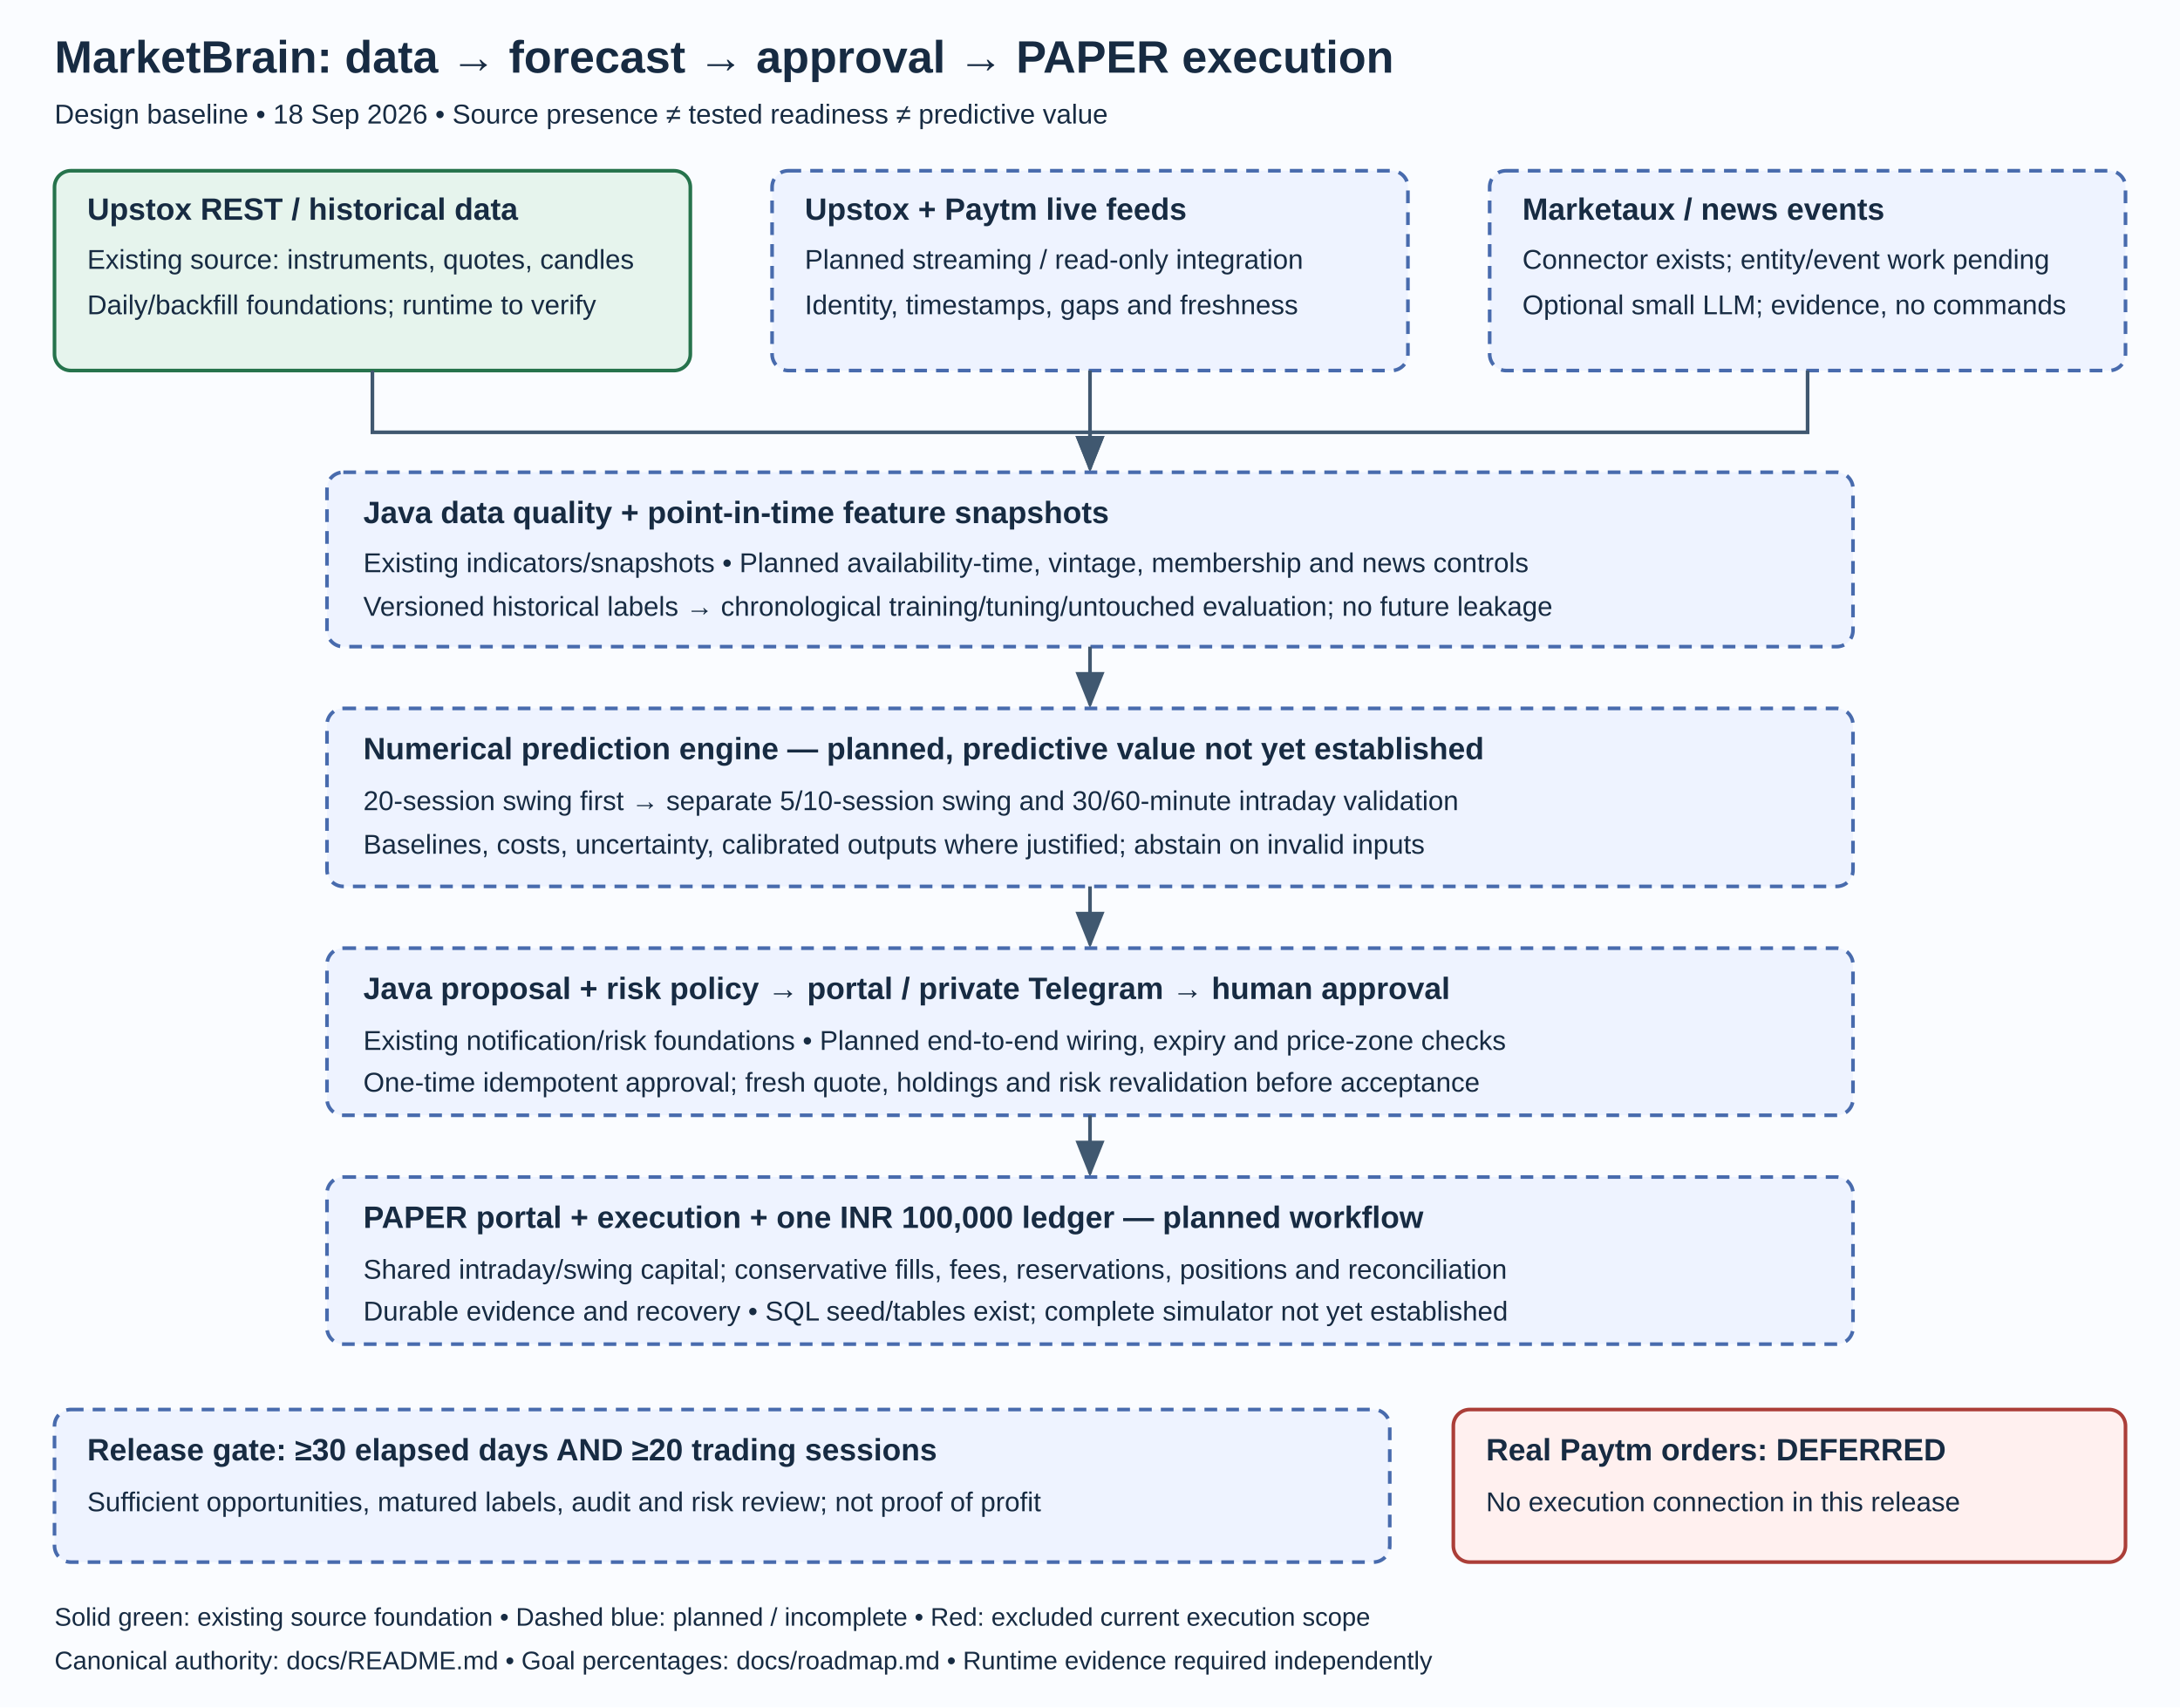
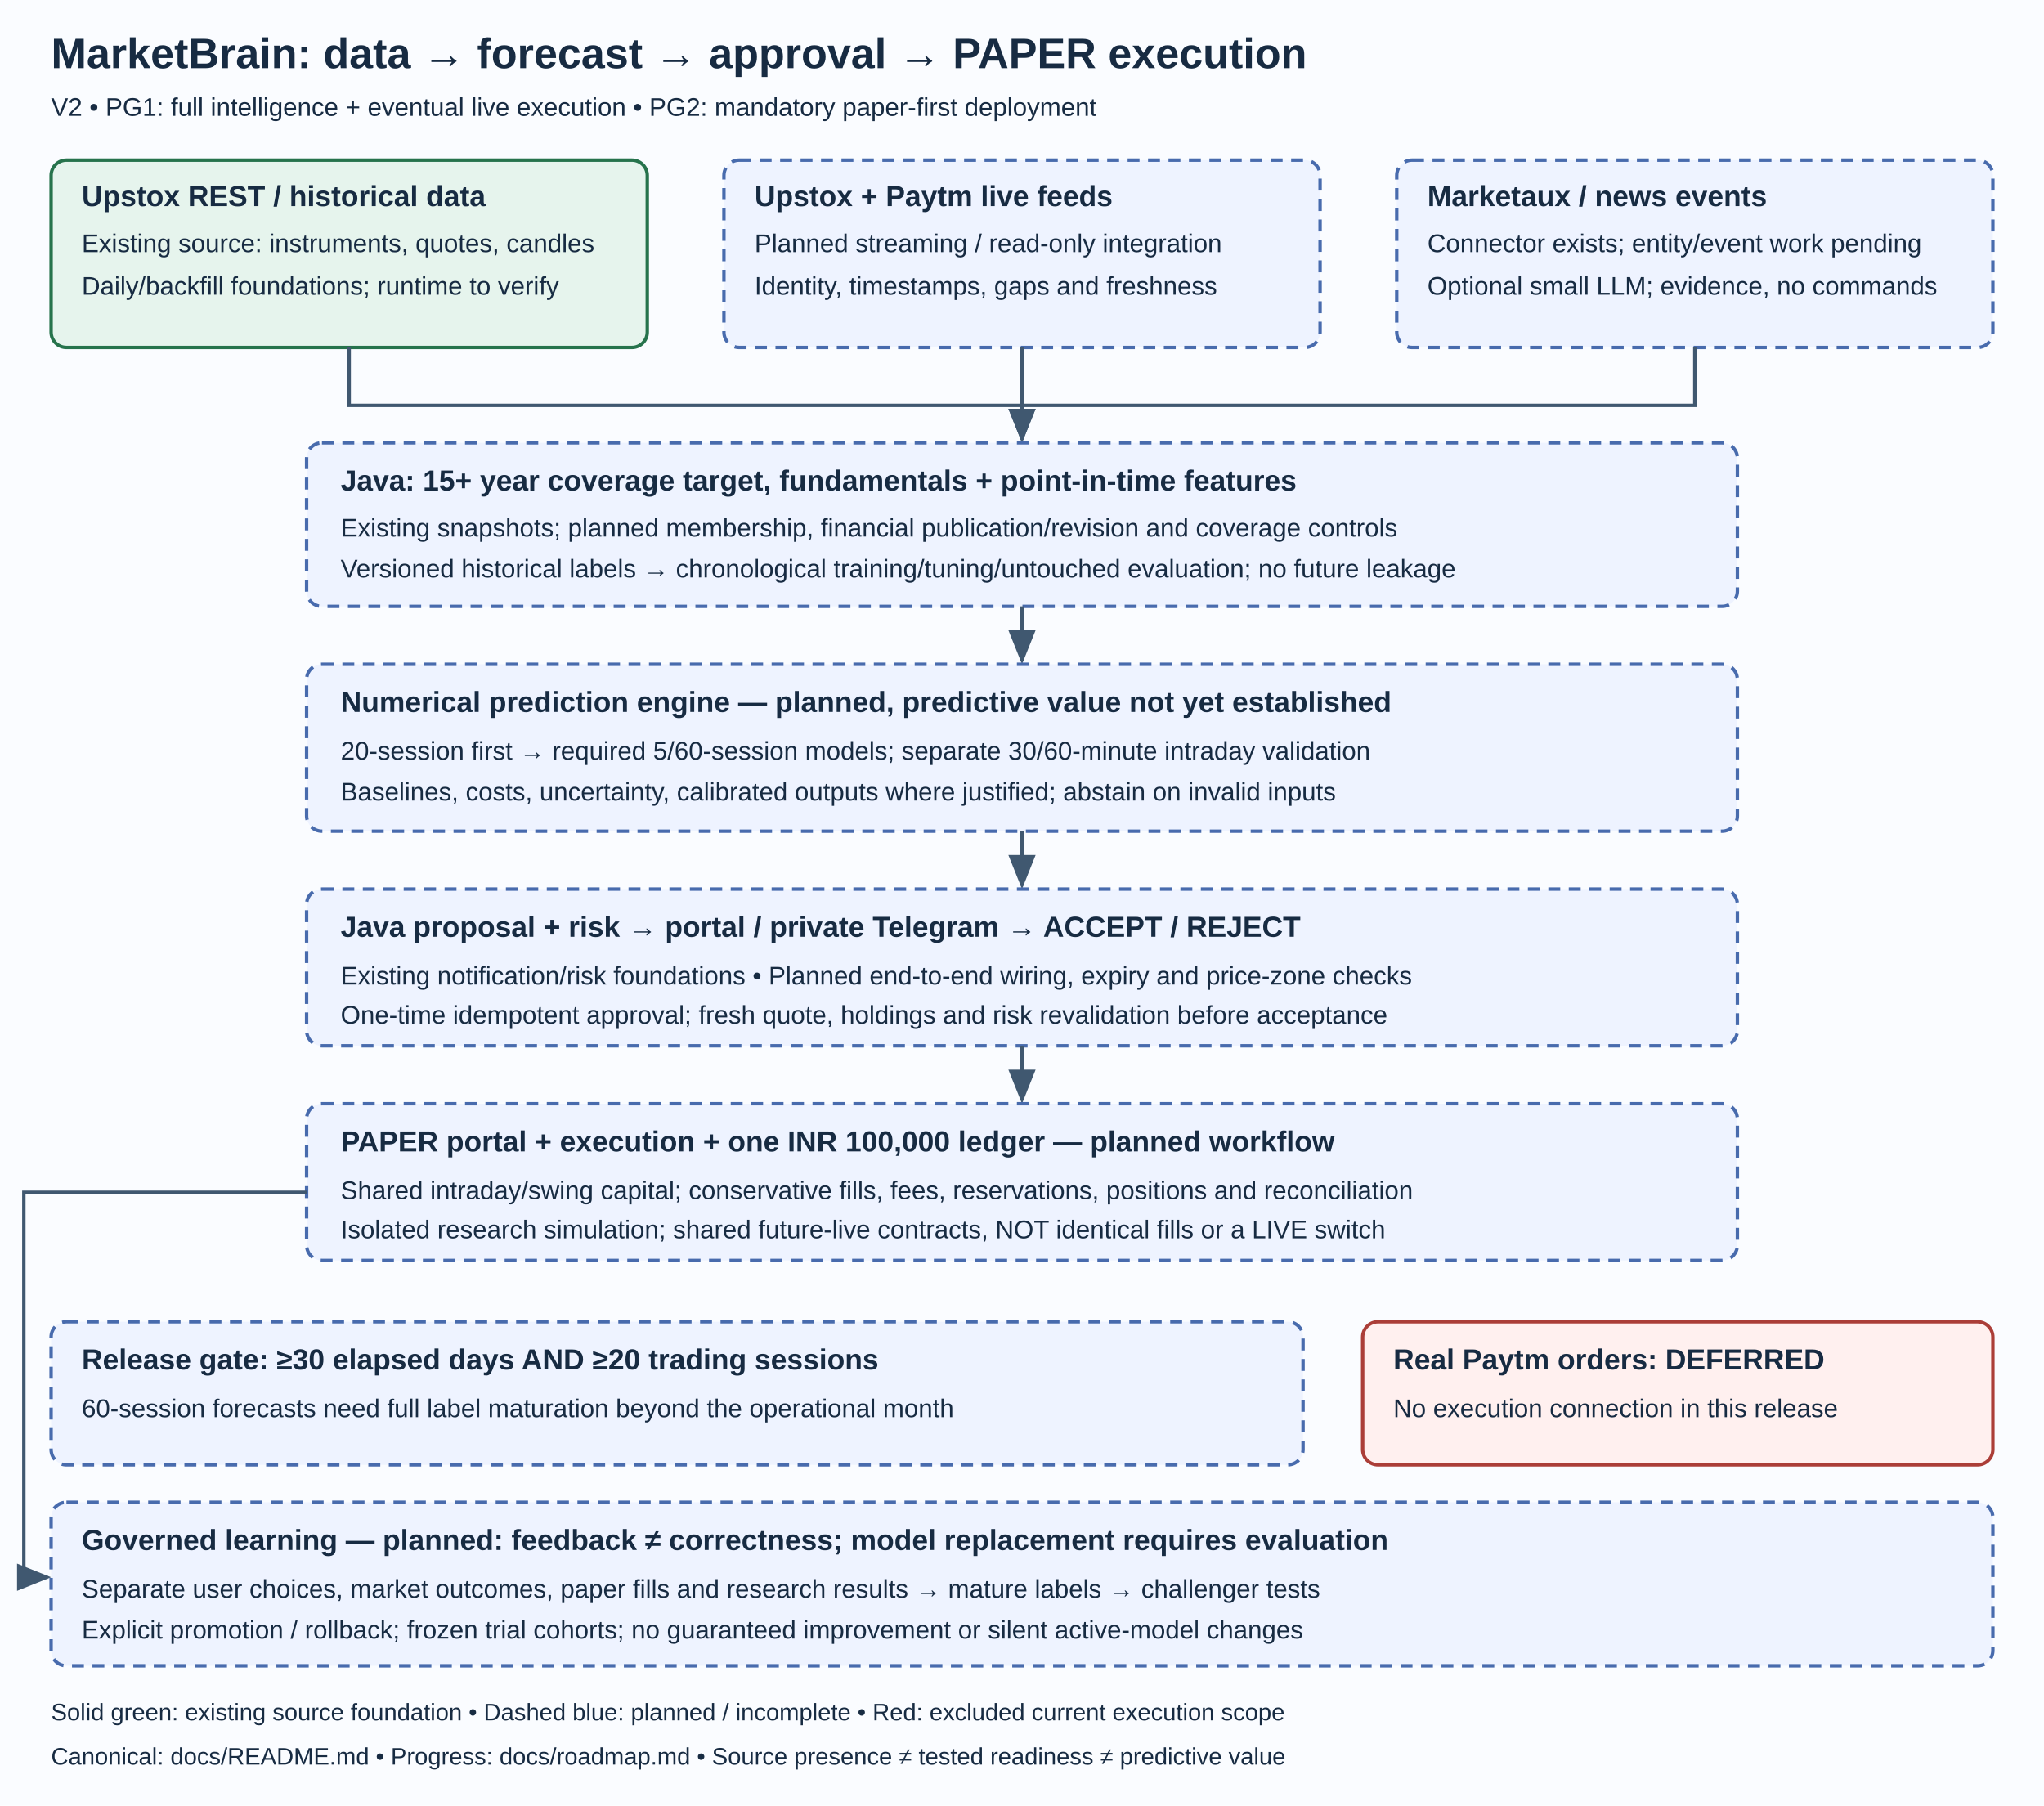
- <svg xmlns="http://www.w3.org/2000/svg" width="1200" height="940" viewBox="0 0 1200 940" role="img" aria-labelledby="title desc">
+ <svg xmlns="http://www.w3.org/2000/svg" width="1200" height="1060" viewBox="0 0 1200 1060" role="img" aria-labelledby="title desc">
  <defs>
    <marker id="arrow" markerWidth="10" markerHeight="8" refX="9" refY="4" orient="auto">
      <path d="M0,0 L10,4 L0,8 Z" fill="#405870" />
    </marker>
    <style>
      text { font-family: Arial, sans-serif; fill: #172b42; }
      .heading { font-size: 25px; font-weight: bold; }
      .label { font-size: 17px; font-weight: bold; }
      .body { font-size: 15px; }
      .small { font-size: 14px; }
      .existing { fill: #e6f4ed; stroke: #26734c; stroke-width: 2; }
      .planned { fill: #eef3ff; stroke: #486bad; stroke-width: 2; stroke-dasharray: 7 5; }
      .blocked { fill: #fff0ef; stroke: #ab3e38; stroke-width: 2; }
      .line { fill: none; stroke: #405870; stroke-width: 2; marker-end: url(#arrow); }
    </style>
  </defs>
-   <rect width="1200" height="940" fill="#fafcff" />
+   <rect width="1200" height="1060" fill="#fafcff" />
  <text x="30" y="40" class="heading">MarketBrain: data → forecast → approval → PAPER execution</text>
-   <text x="30" y="68" class="body">Design baseline • 18 Sep 2026 • Source presence ≠ tested readiness ≠ predictive value</text>
+   <text x="30" y="68" class="body">V2 • PG1: full intelligence + eventual live execution • PG2: mandatory paper-first deployment</text>
  <rect x="30" y="94" width="350" height="110" rx="9" class="existing" />
  <text x="48" y="121" class="label">Upstox REST / historical data</text>
  <text x="48" y="148" class="body">Existing source: instruments, quotes, candles</text>
  <text x="48" y="173" class="body">Daily/backfill foundations; runtime to verify</text>
  <rect x="425" y="94" width="350" height="110" rx="9" class="planned" />
  <text x="443" y="121" class="label">Upstox + Paytm live feeds</text>
  <text x="443" y="148" class="body">Planned streaming / read-only integration</text>
  <text x="443" y="173" class="body">Identity, timestamps, gaps and freshness</text>
  <rect x="820" y="94" width="350" height="110" rx="9" class="planned" />
  <text x="838" y="121" class="label">Marketaux / news events</text>
  <text x="838" y="148" class="body">Connector exists; entity/event work pending</text>
  <text x="838" y="173" class="body">Optional small LLM; evidence, no commands</text>
  <path d="M205 204 V238 H600 V258" class="line" />
  <path d="M600 204 V258" class="line" />
  <path d="M995 204 V238 H600" fill="none" stroke="#405870" stroke-width="2" />
  <rect x="180" y="260" width="840" height="96" rx="9" class="planned" />
-   <text x="200" y="288" class="label">Java data quality + point-in-time feature snapshots</text>
-   <text x="200" y="315" class="body">Existing indicators/snapshots • Planned availability-time, vintage, membership and news controls</text>
+   <text x="200" y="288" class="label">Java: 15+ year coverage target, fundamentals + point-in-time features</text>
+   <text x="200" y="315" class="body">Existing snapshots; planned membership, financial publication/revision and coverage controls</text>
  <text x="200" y="339" class="body">Versioned historical labels → chronological training/tuning/untouched evaluation; no future leakage</text>
  <path d="M600 356 V388" class="line" />
  <rect x="180" y="390" width="840" height="98" rx="9" class="planned" />
  <text x="200" y="418" class="label">Numerical prediction engine — planned, predictive value not yet established</text>
-   <text x="200" y="446" class="body">20-session swing first → separate 5/10-session swing and 30/60-minute intraday validation</text>
+   <text x="200" y="446" class="body">20-session first → required 5/60-session models; separate 30/60-minute intraday validation</text>
  <text x="200" y="470" class="body">Baselines, costs, uncertainty, calibrated outputs where justified; abstain on invalid inputs</text>
  <path d="M600 488 V520" class="line" />
  <rect x="180" y="522" width="840" height="92" rx="9" class="planned" />
-   <text x="200" y="550" class="label">Java proposal + risk policy → portal / private Telegram → human approval</text>
+   <text x="200" y="550" class="label">Java proposal + risk → portal / private Telegram → ACCEPT / REJECT</text>
  <text x="200" y="578" class="body">Existing notification/risk foundations • Planned end-to-end wiring, expiry and price-zone checks</text>
  <text x="200" y="601" class="body">One-time idempotent approval; fresh quote, holdings and risk revalidation before acceptance</text>
  <path d="M600 614 V646" class="line" />
  <rect x="180" y="648" width="840" height="92" rx="9" class="planned" />
  <text x="200" y="676" class="label">PAPER portal + execution + one INR 100,000 ledger — planned workflow</text>
  <text x="200" y="704" class="body">Shared intraday/swing capital; conservative fills, fees, reservations, positions and reconciliation</text>
-   <text x="200" y="727" class="body">Durable evidence and recovery • SQL seed/tables exist; complete simulator not yet established</text>
+   <text x="200" y="727" class="body">Isolated research simulation; shared future-live contracts, NOT identical fills or a LIVE switch</text>
  <rect x="30" y="776" width="735" height="84" rx="9" class="planned" />
  <text x="48" y="804" class="label">Release gate: ≥30 elapsed days AND ≥20 trading sessions</text>
-   <text x="48" y="832" class="body">Sufficient opportunities, matured labels, audit and risk review; not proof of profit</text>
+   <text x="48" y="832" class="body">60-session forecasts need full label maturation beyond the operational month</text>
  <rect x="800" y="776" width="370" height="84" rx="9" class="blocked" />
  <text x="818" y="804" class="label">Real Paytm orders: DEFERRED</text>
  <text x="818" y="832" class="body">No execution connection in this release</text>
-   <text x="30" y="895" class="small">Solid green: existing source foundation • Dashed blue: planned / incomplete • Red: excluded current execution scope</text>
-   <text x="30" y="919" class="small">Canonical authority: docs/README.md • Goal percentages: docs/roadmap.md • Runtime evidence required independently</text>
+   <path d="M180 700 H14 V926 H28" class="line" />
+   <rect x="30" y="882" width="1140" height="96" rx="9" class="planned" />
+   <text x="48" y="910" class="label">Governed learning — planned: feedback ≠ correctness; model replacement requires evaluation</text>
+   <text x="48" y="938" class="body">Separate user choices, market outcomes, paper fills and research results → mature labels → challenger tests</text>
+   <text x="48" y="962" class="body">Explicit promotion / rollback; frozen trial cohorts; no guaranteed improvement or silent active-model changes</text>
+   <text x="30" y="1010" class="small">Solid green: existing source foundation • Dashed blue: planned / incomplete • Red: excluded current execution scope</text>
+   <text x="30" y="1036" class="small">Canonical: docs/README.md • Progress: docs/roadmap.md • Source presence ≠ tested readiness ≠ predictive value</text>
</svg>
